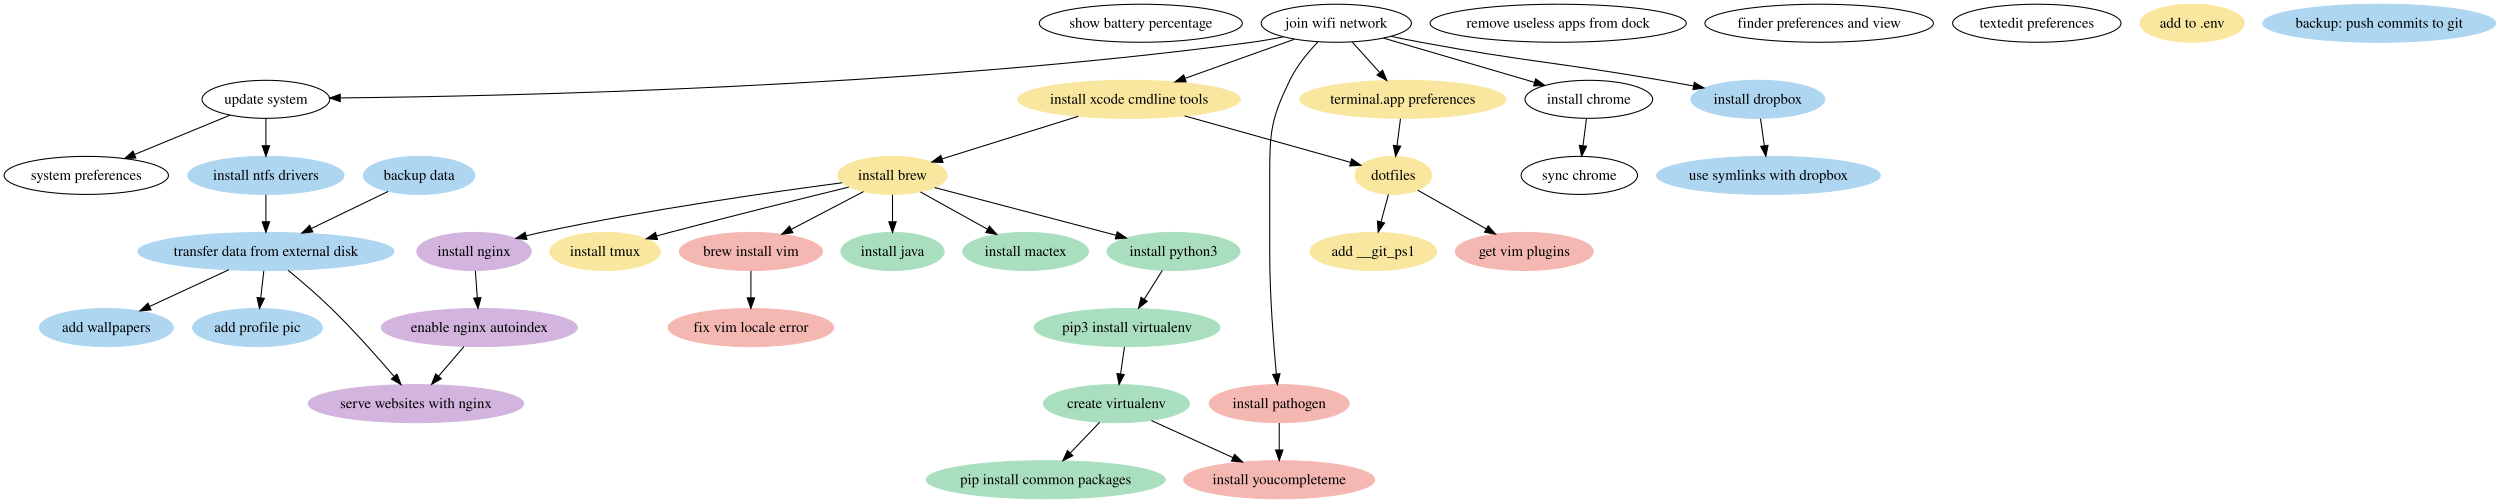
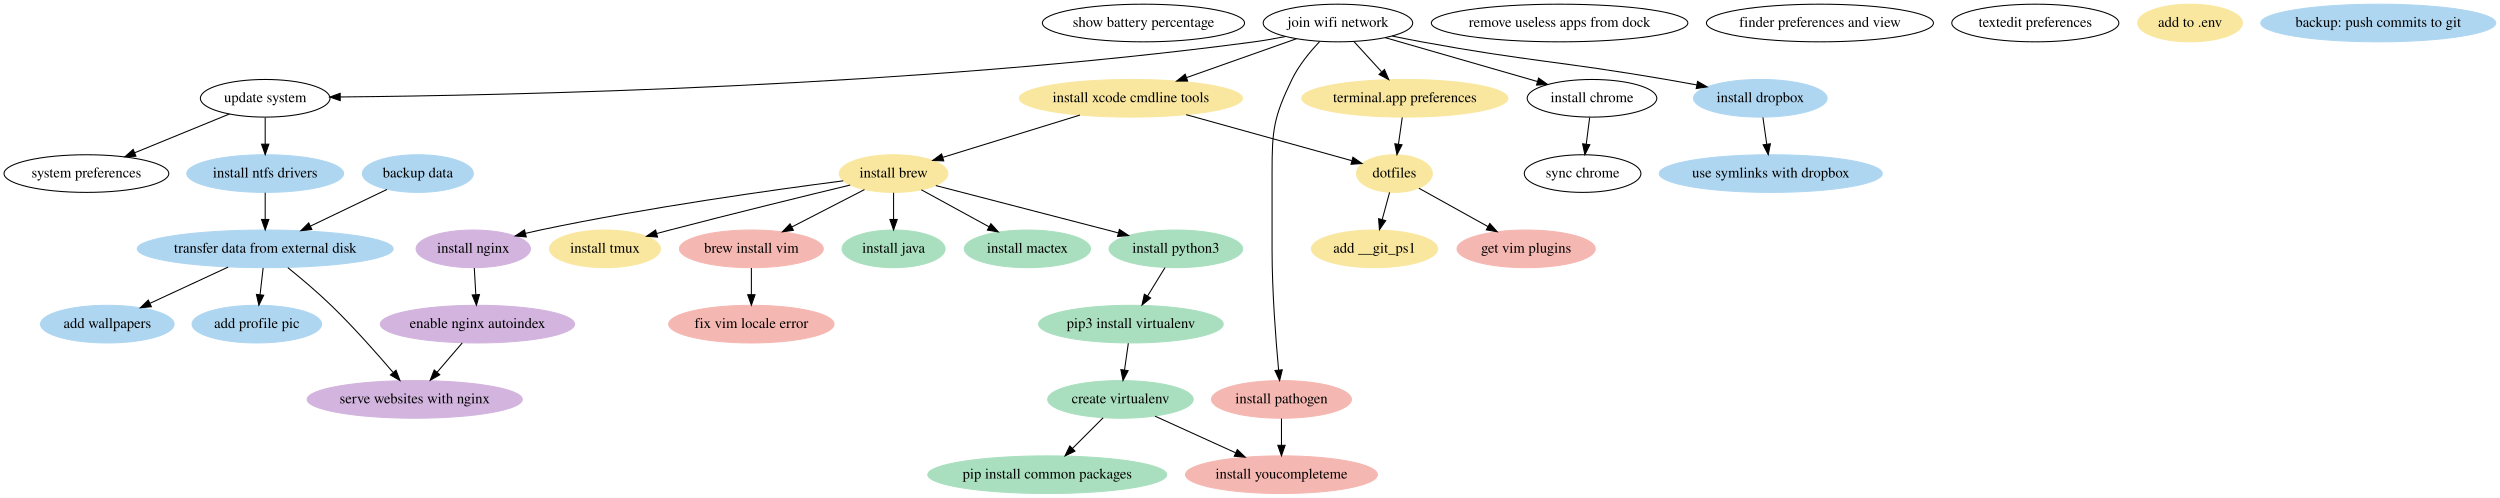
- <svg xmlns="http://www.w3.org/2000/svg" width="2366pt" height="476pt" viewBox="0.00 0.00 2365.95 476.00">
+ <svg xmlns="http://www.w3.org/2000/svg" width="2391pt" height="476pt" viewBox="0.00 0.00 2391.08 476.00">
  <g id="graph0" class="graph" transform="scale(1 1) rotate(0) translate(4 472)">
-     <polygon fill="white" stroke="transparent" points="-4,4 -4,-472 2361.95,-472 2361.95,4 -4,4" />
+     <polygon fill="white" stroke="transparent" points="-4,4 -4,-472 2387.08,-472 2387.08,4 -4,4" />
    <g id="node1" class="node">
-       <ellipse fill="none" stroke="black" cx="1075.63" cy="-450" rx="96.09" ry="18" />
-       <text text-anchor="middle" x="1075.63" y="-445.8" font-family="Times,serif" font-size="14.00">show battery percentage</text>
+       <ellipse fill="none" stroke="black" cx="1089.64" cy="-450" rx="96.68" ry="18" />
+       <text text-anchor="middle" x="1089.64" y="-446.3" font-family="Times,serif" font-size="14.00">show battery percentage</text>
    </g>
    <g id="node2" class="node">
-       <ellipse fill="none" stroke="black" cx="1260.63" cy="-450" rx="71.05" ry="18" />
-       <text text-anchor="middle" x="1260.63" y="-445.8" font-family="Times,serif" font-size="14.00">join wifi network</text>
+       <ellipse fill="none" stroke="black" cx="1275.64" cy="-450" rx="71.49" ry="18" />
+       <text text-anchor="middle" x="1275.64" y="-446.3" font-family="Times,serif" font-size="14.00">join wifi network</text>
    </g>
    <g id="node3" class="node">
-       <ellipse fill="none" stroke="black" cx="247.63" cy="-378" rx="60.41" ry="18" />
-       <text text-anchor="middle" x="247.63" y="-373.8" font-family="Times,serif" font-size="14.00">update system</text>
+       <ellipse fill="none" stroke="black" cx="249.64" cy="-378" rx="61.99" ry="18" />
+       <text text-anchor="middle" x="249.64" y="-374.3" font-family="Times,serif" font-size="14.00">update system</text>
    </g>
    <g id="edge1" class="edge">
-       <path fill="none" stroke="black" d="M1210.48,-437.12C1200.63,-435.13 1190.34,-433.3 1180.63,-432 860.74,-389.18 474.62,-380.91 318.37,-379.34" />
-       <polygon fill="black" stroke="black" points="318,-375.84 307.96,-379.25 317.93,-382.84 318,-375.84" />
+       <path fill="none" stroke="black" d="M1225.49,-437.11C1215.64,-435.13 1205.35,-433.3 1195.64,-432 871.37,-388.72 479.98,-380.7 321.48,-379.27" />
+       <polygon fill="black" stroke="black" points="321.41,-375.77 311.38,-379.19 321.35,-382.77 321.41,-375.77" />
    </g>
    <g id="node8" class="node">
-       <ellipse fill="none" stroke="black" cx="1499.63" cy="-378" rx="60.4" ry="18" />
-       <text text-anchor="middle" x="1499.63" y="-373.8" font-family="Times,serif" font-size="14.00">install chrome</text>
+       <ellipse fill="none" stroke="black" cx="1518.64" cy="-378" rx="61.99" ry="18" />
+       <text text-anchor="middle" x="1518.64" y="-374.3" font-family="Times,serif" font-size="14.00">install chrome</text>
    </g>
    <g id="edge3" class="edge">
-       <path fill="none" stroke="black" d="M1305.3,-435.92C1345.91,-424.02 1405.82,-406.48 1448.37,-394.01" />
-       <polygon fill="black" stroke="black" points="1449.36,-397.37 1457.97,-391.2 1447.39,-390.65 1449.36,-397.37" />
+       <path fill="none" stroke="black" d="M1320.78,-436C1362.04,-424.11 1423.05,-406.54 1466.4,-394.05" />
+       <polygon fill="black" stroke="black" points="1467.55,-397.36 1476.19,-391.23 1465.61,-390.63 1467.55,-397.36" />
    </g>
    <g id="node10" class="node">
-       <ellipse fill="#f9e79f" stroke="#f9e79f" cx="1323.63" cy="-378" rx="97.52" ry="18" />
-       <text text-anchor="middle" x="1323.63" y="-373.8" font-family="Times,serif" font-size="14.00">terminal.app preferences</text>
+       <ellipse fill="#f9e79f" stroke="#f9e79f" cx="1339.64" cy="-378" rx="98.58" ry="18" />
+       <text text-anchor="middle" x="1339.64" y="-374.3" font-family="Times,serif" font-size="14.00">terminal.app preferences</text>
    </g>
    <g id="edge5" class="edge">
-       <path fill="none" stroke="black" d="M1275.88,-432.05C1283.62,-423.46 1293.16,-412.86 1301.67,-403.4" />
-       <polygon fill="black" stroke="black" points="1304.43,-405.56 1308.52,-395.79 1299.23,-400.88 1304.43,-405.56" />
+       <path fill="none" stroke="black" d="M1291.14,-432.05C1299,-423.46 1308.69,-412.86 1317.34,-403.4" />
+       <polygon fill="black" stroke="black" points="1320.13,-405.53 1324.29,-395.79 1314.96,-400.81 1320.13,-405.53" />
    </g>
    <g id="node11" class="node">
-       <ellipse fill="#f9e79f" stroke="#f9e79f" cx="1064.63" cy="-378" rx="105.31" ry="18" />
-       <text text-anchor="middle" x="1064.63" y="-373.8" font-family="Times,serif" font-size="14.00">install xcode cmdline tools</text>
+       <ellipse fill="#f9e79f" stroke="#f9e79f" cx="1077.64" cy="-378" rx="106.68" ry="18" />
+       <text text-anchor="middle" x="1077.64" y="-374.3" font-family="Times,serif" font-size="14.00">install xcode cmdline tools</text>
    </g>
    <g id="edge6" class="edge">
-       <path fill="none" stroke="black" d="M1220.97,-434.83C1191.26,-424.23 1150.32,-409.6 1117.79,-397.98" />
-       <polygon fill="black" stroke="black" points="1118.57,-394.55 1107.98,-394.48 1116.22,-401.14 1118.57,-394.55" />
+       <path fill="none" stroke="black" d="M1236.05,-435C1205.85,-424.33 1163.95,-409.51 1130.83,-397.8" />
+       <polygon fill="black" stroke="black" points="1131.89,-394.47 1121.3,-394.43 1129.56,-401.07 1131.89,-394.47" />
    </g>
    <g id="node29" class="node">
-       <ellipse fill="#aed6f1" stroke="#aed6f1" cx="1659.63" cy="-378" rx="63.32" ry="18" />
-       <text text-anchor="middle" x="1659.63" y="-373.8" font-family="Times,serif" font-size="14.00">install dropbox</text>
+       <ellipse fill="#aed6f1" stroke="#aed6f1" cx="1679.64" cy="-378" rx="63.89" ry="18" />
+       <text text-anchor="middle" x="1679.64" y="-374.3" font-family="Times,serif" font-size="14.00">install dropbox</text>
    </g>
    <g id="edge23" class="edge">
-       <path fill="none" stroke="black" d="M1312.62,-437.54C1321.93,-435.6 1331.55,-433.68 1340.63,-432 1441.5,-413.33 1467.53,-413.42 1568.63,-396 1578.37,-394.32 1588.68,-392.47 1598.73,-390.62" />
-       <polygon fill="black" stroke="black" points="1599.46,-394.05 1608.66,-388.78 1598.19,-387.16 1599.46,-394.05" />
+       <path fill="none" stroke="black" d="M1327.63,-437.51C1336.94,-435.58 1346.56,-433.66 1355.64,-432 1459.15,-413.06 1485.93,-413.77 1589.64,-396 1599.07,-394.39 1609.03,-392.59 1618.75,-390.79" />
+       <polygon fill="black" stroke="black" points="1619.58,-394.2 1628.77,-388.92 1618.3,-387.32 1619.58,-394.2" />
    </g>
    <g id="node35" class="node">
-       <ellipse fill="#f5b7b1" stroke="#f5b7b1" cx="1206.63" cy="-90" rx="66.2" ry="18" />
-       <text text-anchor="middle" x="1206.63" y="-85.8" font-family="Times,serif" font-size="14.00">install pathogen</text>
+       <ellipse fill="#f5b7b1" stroke="#f5b7b1" cx="1221.64" cy="-90" rx="66.89" ry="18" />
+       <text text-anchor="middle" x="1221.64" y="-86.3" font-family="Times,serif" font-size="14.00">install pathogen</text>
    </g>
    <g id="edge30" class="edge">
-       <path fill="none" stroke="black" d="M1243.2,-432.37C1233.97,-422.61 1223.2,-409.56 1216.63,-396 1198.98,-359.61 1197.63,-347.45 1197.63,-307 1197.63,-307 1197.63,-307 1197.63,-233 1197.63,-192.92 1201.24,-146.59 1203.89,-118.05" />
-       <polygon fill="black" stroke="black" points="1207.38,-118.31 1204.85,-108.03 1200.42,-117.65 1207.38,-118.31" />
+       <path fill="none" stroke="black" d="M1258.21,-432.37C1248.98,-422.61 1238.22,-409.56 1231.64,-396 1213.99,-359.61 1212.64,-347.45 1212.64,-307 1212.64,-307 1212.64,-307 1212.64,-233 1212.64,-192.92 1216.26,-146.59 1218.91,-118.05" />
+       <polygon fill="black" stroke="black" points="1222.4,-118.31 1219.86,-108.03 1215.43,-117.65 1222.4,-118.31" />
    </g>
    <g id="node5" class="node">
-       <ellipse fill="none" stroke="black" cx="77.63" cy="-306" rx="77.76" ry="18" />
-       <text text-anchor="middle" x="77.63" y="-301.8" font-family="Times,serif" font-size="14.00">system preferences</text>
+       <ellipse fill="none" stroke="black" cx="78.64" cy="-306" rx="78.79" ry="18" />
+       <text text-anchor="middle" x="78.64" y="-302.3" font-family="Times,serif" font-size="14.00">system preferences</text>
    </g>
    <g id="edge2" class="edge">
-       <path fill="none" stroke="black" d="M213.64,-363C187.69,-352.32 151.69,-337.5 123.25,-325.78" />
-       <polygon fill="black" stroke="black" points="124.49,-322.51 113.91,-321.94 121.83,-328.98 124.49,-322.51" />
+       <path fill="none" stroke="black" d="M215.45,-363C189.44,-352.36 153.38,-337.6 124.82,-325.9" />
+       <polygon fill="black" stroke="black" points="126.02,-322.61 115.44,-322.06 123.37,-329.09 126.02,-322.61" />
    </g>
    <g id="node25" class="node">
-       <ellipse fill="#aed6f1" stroke="#aed6f1" cx="247.63" cy="-306" rx="73.93" ry="18" />
-       <text text-anchor="middle" x="247.63" y="-301.8" font-family="Times,serif" font-size="14.00">install ntfs drivers</text>
+       <ellipse fill="#aed6f1" stroke="#aed6f1" cx="249.64" cy="-306" rx="74.99" ry="18" />
+       <text text-anchor="middle" x="249.64" y="-302.3" font-family="Times,serif" font-size="14.00">install ntfs drivers</text>
    </g>
    <g id="edge18" class="edge">
-       <path fill="none" stroke="black" d="M247.63,-359.7C247.63,-351.98 247.63,-342.71 247.63,-334.11" />
-       <polygon fill="black" stroke="black" points="251.13,-334.1 247.63,-324.1 244.13,-334.1 251.13,-334.1" />
+       <path fill="none" stroke="black" d="M249.64,-359.7C249.64,-351.98 249.64,-342.71 249.64,-334.11" />
+       <polygon fill="black" stroke="black" points="253.14,-334.1 249.64,-324.1 246.14,-334.1 253.14,-334.1" />
    </g>
    <g id="node4" class="node">
-       <ellipse fill="none" stroke="black" cx="1470.63" cy="-450" rx="121.22" ry="18" />
-       <text text-anchor="middle" x="1470.63" y="-445.8" font-family="Times,serif" font-size="14.00">remove useless apps from dock</text>
+       <ellipse fill="none" stroke="black" cx="1487.64" cy="-450" rx="122.68" ry="18" />
+       <text text-anchor="middle" x="1487.64" y="-446.3" font-family="Times,serif" font-size="14.00">remove useless apps from dock</text>
    </g>
    <g id="node6" class="node">
-       <ellipse fill="none" stroke="black" cx="1717.63" cy="-450" rx="108.15" ry="18" />
-       <text text-anchor="middle" x="1717.63" y="-445.8" font-family="Times,serif" font-size="14.00">finder preferences and view</text>
+       <ellipse fill="none" stroke="black" cx="1736.64" cy="-450" rx="108.58" ry="18" />
+       <text text-anchor="middle" x="1736.64" y="-446.3" font-family="Times,serif" font-size="14.00">finder preferences and view</text>
    </g>
    <g id="node7" class="node">
-       <ellipse fill="none" stroke="black" cx="1923.63" cy="-450" rx="79.67" ry="18" />
-       <text text-anchor="middle" x="1923.63" y="-445.8" font-family="Times,serif" font-size="14.00">textedit preferences</text>
+       <ellipse fill="none" stroke="black" cx="1942.64" cy="-450" rx="79.89" ry="18" />
+       <text text-anchor="middle" x="1942.64" y="-446.3" font-family="Times,serif" font-size="14.00">textedit preferences</text>
    </g>
    <g id="node9" class="node">
-       <ellipse fill="none" stroke="black" cx="1490.63" cy="-306" rx="55.09" ry="18" />
-       <text text-anchor="middle" x="1490.63" y="-301.8" font-family="Times,serif" font-size="14.00">sync chrome</text>
+       <ellipse fill="none" stroke="black" cx="1509.64" cy="-306" rx="55.79" ry="18" />
+       <text text-anchor="middle" x="1509.64" y="-302.3" font-family="Times,serif" font-size="14.00">sync chrome</text>
    </g>
    <g id="edge4" class="edge">
-       <path fill="none" stroke="black" d="M1497.4,-359.7C1496.41,-351.98 1495.22,-342.71 1494.11,-334.11" />
-       <polygon fill="black" stroke="black" points="1497.57,-333.58 1492.83,-324.1 1490.63,-334.47 1497.57,-333.58" />
+       <path fill="none" stroke="black" d="M1516.42,-359.7C1515.43,-351.98 1514.23,-342.71 1513.13,-334.11" />
+       <polygon fill="black" stroke="black" points="1516.59,-333.58 1511.84,-324.1 1509.65,-334.47 1516.59,-333.58" />
    </g>
    <g id="node12" class="node">
-       <ellipse fill="#f9e79f" stroke="#f9e79f" cx="1314.63" cy="-306" rx="36.3" ry="18" />
-       <text text-anchor="middle" x="1314.63" y="-301.8" font-family="Times,serif" font-size="14.00">dotfiles</text>
+       <ellipse fill="#f9e79f" stroke="#f9e79f" cx="1329.64" cy="-306" rx="36.29" ry="18" />
+       <text text-anchor="middle" x="1329.64" y="-302.3" font-family="Times,serif" font-size="14.00">dotfiles</text>
    </g>
    <g id="edge7" class="edge">
-       <path fill="none" stroke="black" d="M1321.4,-359.7C1320.41,-351.98 1319.22,-342.71 1318.11,-334.11" />
-       <polygon fill="black" stroke="black" points="1321.57,-333.58 1316.83,-324.1 1314.63,-334.47 1321.57,-333.58" />
+       <path fill="none" stroke="black" d="M1337.17,-359.7C1336.07,-351.98 1334.74,-342.71 1333.52,-334.11" />
+       <polygon fill="black" stroke="black" points="1336.97,-333.51 1332.09,-324.1 1330.04,-334.5 1336.97,-333.51" />
    </g>
    <g id="edge8" class="edge">
-       <path fill="none" stroke="black" d="M1117.04,-362.33C1163.83,-349.22 1231.39,-330.31 1274.14,-318.34" />
-       <polygon fill="black" stroke="black" points="1275.23,-321.67 1283.92,-315.6 1273.35,-314.92 1275.23,-321.67" />
+       <path fill="none" stroke="black" d="M1130.47,-362.33C1177.64,-349.22 1245.74,-330.31 1288.83,-318.34" />
+       <polygon fill="black" stroke="black" points="1289.99,-321.65 1298.69,-315.6 1288.12,-314.9 1289.99,-321.65" />
    </g>
    <g id="node15" class="node">
-       <ellipse fill="#f9e79f" stroke="#f9e79f" cx="840.63" cy="-306" rx="51.73" ry="18" />
-       <text text-anchor="middle" x="840.63" y="-301.8" font-family="Times,serif" font-size="14.00">install brew</text>
+       <ellipse fill="#f9e79f" stroke="#f9e79f" cx="850.64" cy="-306" rx="51.99" ry="18" />
+       <text text-anchor="middle" x="850.64" y="-302.3" font-family="Times,serif" font-size="14.00">install brew</text>
    </g>
    <g id="edge10" class="edge">
-       <path fill="none" stroke="black" d="M1016.58,-361.98C978.46,-350.07 925.48,-333.52 887.64,-321.69" />
-       <polygon fill="black" stroke="black" points="888.47,-318.28 877.88,-318.64 886.38,-324.96 888.47,-318.28" />
+       <path fill="none" stroke="black" d="M1028.95,-361.98C990.2,-350.04 936.3,-333.41 897.93,-321.58" />
+       <polygon fill="black" stroke="black" points="898.62,-318.13 888.04,-318.53 896.56,-324.82 898.62,-318.13" />
    </g>
    <g id="node14" class="node">
-       <ellipse fill="#f9e79f" stroke="#f9e79f" cx="1295.63" cy="-234" rx="59.94" ry="18" />
-       <text text-anchor="middle" x="1295.63" y="-229.8" font-family="Times,serif" font-size="14.00">add __git_ps1</text>
+       <ellipse fill="#f9e79f" stroke="#f9e79f" cx="1310.64" cy="-234" rx="60.39" ry="18" />
+       <text text-anchor="middle" x="1310.64" y="-230.3" font-family="Times,serif" font-size="14.00">add __git_ps1</text>
    </g>
    <g id="edge9" class="edge">
-       <path fill="none" stroke="black" d="M1310.03,-288.05C1307.91,-280.26 1305.35,-270.82 1302.98,-262.08" />
-       <polygon fill="black" stroke="black" points="1306.32,-261.01 1300.32,-252.28 1299.56,-262.84 1306.32,-261.01" />
+       <path fill="none" stroke="black" d="M1325.04,-288.05C1322.93,-280.26 1320.37,-270.82 1317.99,-262.08" />
+       <polygon fill="black" stroke="black" points="1321.33,-261.01 1315.33,-252.28 1314.57,-262.84 1321.33,-261.01" />
    </g>
    <g id="node36" class="node">
-       <ellipse fill="#f5b7b1" stroke="#f5b7b1" cx="1438.63" cy="-234" rx="65.26" ry="18" />
-       <text text-anchor="middle" x="1438.63" y="-229.8" font-family="Times,serif" font-size="14.00">get vim plugins</text>
+       <ellipse fill="#f5b7b1" stroke="#f5b7b1" cx="1455.64" cy="-234" rx="66.09" ry="18" />
+       <text text-anchor="middle" x="1455.64" y="-230.3" font-family="Times,serif" font-size="14.00">get vim plugins</text>
    </g>
    <g id="edge31" class="edge">
-       <path fill="none" stroke="black" d="M1337.66,-292C1355.84,-281.73 1381.54,-267.23 1402.46,-255.42" />
-       <polygon fill="black" stroke="black" points="1404.41,-258.34 1411.4,-250.37 1400.97,-252.24 1404.41,-258.34" />
+       <path fill="none" stroke="black" d="M1353.05,-292C1371.6,-281.69 1397.87,-267.1 1419.18,-255.26" />
+       <polygon fill="black" stroke="black" points="1420.93,-258.29 1427.97,-250.37 1417.53,-252.17 1420.93,-258.29" />
    </g>
    <g id="node13" class="node">
-       <ellipse fill="#f9e79f" stroke="#f9e79f" cx="2070.63" cy="-450" rx="49.31" ry="18" />
-       <text text-anchor="middle" x="2070.63" y="-445.8" font-family="Times,serif" font-size="14.00">add to .env</text>
+       <ellipse fill="#f9e79f" stroke="#f9e79f" cx="2090.64" cy="-450" rx="50.09" ry="18" />
+       <text text-anchor="middle" x="2090.64" y="-446.3" font-family="Times,serif" font-size="14.00">add to .env</text>
    </g>
    <g id="node16" class="node">
-       <ellipse fill="#f9e79f" stroke="#f9e79f" cx="568.63" cy="-234" rx="52.23" ry="18" />
-       <text text-anchor="middle" x="568.63" y="-229.8" font-family="Times,serif" font-size="14.00">install tmux</text>
+       <ellipse fill="#f9e79f" stroke="#f9e79f" cx="574.64" cy="-234" rx="53.09" ry="18" />
+       <text text-anchor="middle" x="574.64" y="-230.3" font-family="Times,serif" font-size="14.00">install tmux</text>
    </g>
    <g id="edge11" class="edge">
-       <path fill="none" stroke="black" d="M799.31,-294.95C756.71,-284.52 688.41,-267.57 629.63,-252 625.62,-250.94 621.48,-249.82 617.31,-248.69" />
-       <polygon fill="black" stroke="black" points="618.21,-245.3 607.64,-246.03 616.35,-252.05 618.21,-245.3" />
+       <path fill="none" stroke="black" d="M809.14,-295.04C765.97,-284.61 696.46,-267.6 636.64,-252 632.57,-250.94 628.36,-249.82 624.13,-248.69" />
+       <polygon fill="black" stroke="black" points="624.86,-245.26 614.29,-246.03 623.03,-252.02 624.86,-245.26" />
    </g>
    <g id="node17" class="node">
-       <ellipse fill="#a9dfbf" stroke="#a9dfbf" cx="840.63" cy="-234" rx="48.83" ry="18" />
-       <text text-anchor="middle" x="840.63" y="-229.8" font-family="Times,serif" font-size="14.00">install java</text>
+       <ellipse fill="#a9dfbf" stroke="#a9dfbf" cx="850.64" cy="-234" rx="49.29" ry="18" />
+       <text text-anchor="middle" x="850.64" y="-230.3" font-family="Times,serif" font-size="14.00">install java</text>
    </g>
    <g id="edge12" class="edge">
-       <path fill="none" stroke="black" d="M840.63,-287.7C840.63,-279.98 840.63,-270.71 840.63,-262.11" />
-       <polygon fill="black" stroke="black" points="844.13,-262.1 840.63,-252.1 837.13,-262.1 844.13,-262.1" />
+       <path fill="none" stroke="black" d="M850.64,-287.7C850.64,-279.98 850.64,-270.71 850.64,-262.11" />
+       <polygon fill="black" stroke="black" points="854.14,-262.1 850.64,-252.1 847.14,-262.1 854.14,-262.1" />
    </g>
    <g id="node18" class="node">
-       <ellipse fill="#a9dfbf" stroke="#a9dfbf" cx="966.63" cy="-234" rx="59.43" ry="18" />
-       <text text-anchor="middle" x="966.63" y="-229.8" font-family="Times,serif" font-size="14.00">install mactex</text>
+       <ellipse fill="#a9dfbf" stroke="#a9dfbf" cx="978.64" cy="-234" rx="60.39" ry="18" />
+       <text text-anchor="middle" x="978.64" y="-230.3" font-family="Times,serif" font-size="14.00">install mactex</text>
    </g>
    <g id="edge13" class="edge">
-       <path fill="none" stroke="black" d="M867.04,-290.33C885.44,-280.1 910.21,-266.34 930.44,-255.1" />
-       <polygon fill="black" stroke="black" points="932.34,-258.05 939.38,-250.14 928.94,-251.94 932.34,-258.05" />
+       <path fill="none" stroke="black" d="M877.16,-290.5C895.92,-280.24 921.3,-266.36 941.99,-255.05" />
+       <polygon fill="black" stroke="black" points="943.73,-258.08 950.83,-250.21 940.37,-251.94 943.73,-258.08" />
    </g>
    <g id="node19" class="node">
-       <ellipse fill="#a9dfbf" stroke="#a9dfbf" cx="1106.63" cy="-234" rx="62.84" ry="18" />
-       <text text-anchor="middle" x="1106.63" y="-229.8" font-family="Times,serif" font-size="14.00">install python3</text>
+       <ellipse fill="#a9dfbf" stroke="#a9dfbf" cx="1120.64" cy="-234" rx="63.89" ry="18" />
+       <text text-anchor="middle" x="1120.64" y="-230.3" font-family="Times,serif" font-size="14.00">install python3</text>
    </g>
    <g id="edge14" class="edge">
-       <path fill="none" stroke="black" d="M880.45,-294.52C926.11,-282.51 1001.19,-262.75 1052.22,-249.32" />
-       <polygon fill="black" stroke="black" points="1053.31,-252.65 1062.09,-246.72 1051.53,-245.88 1053.31,-252.65" />
+       <path fill="none" stroke="black" d="M891.06,-294.52C937.5,-282.48 1013.94,-262.66 1065.74,-249.23" />
+       <polygon fill="black" stroke="black" points="1066.63,-252.62 1075.43,-246.72 1064.87,-245.84 1066.63,-252.62" />
    </g>
    <g id="node31" class="node">
-       <ellipse fill="#d2b4de" stroke="#d2b4de" cx="444.63" cy="-234" rx="54.16" ry="18" />
-       <text text-anchor="middle" x="444.63" y="-229.8" font-family="Times,serif" font-size="14.00">install nginx</text>
+       <ellipse fill="#d2b4de" stroke="#d2b4de" cx="448.64" cy="-234" rx="54.69" ry="18" />
+       <text text-anchor="middle" x="448.64" y="-230.3" font-family="Times,serif" font-size="14.00">install nginx</text>
    </g>
    <g id="edge25" class="edge">
-       <path fill="none" stroke="black" d="M792.91,-299.02C727.99,-290.52 608.38,-273.55 507.63,-252 503.21,-251.05 498.64,-249.99 494.07,-248.87" />
-       <polygon fill="black" stroke="black" points="494.68,-245.41 484.13,-246.34 492.96,-252.2 494.68,-245.41" />
+       <path fill="none" stroke="black" d="M802.5,-299.06C736.68,-290.56 615.08,-273.58 512.64,-252 508.03,-251.03 503.26,-249.93 498.5,-248.78" />
+       <polygon fill="black" stroke="black" points="499.33,-245.38 488.78,-246.34 497.63,-252.17 499.33,-245.38" />
    </g>
    <g id="node34" class="node">
-       <ellipse fill="#f5b7b1" stroke="#f5b7b1" cx="706.63" cy="-234" rx="67.66" ry="18" />
-       <text text-anchor="middle" x="706.63" y="-229.8" font-family="Times,serif" font-size="14.00">brew install vim</text>
+       <ellipse fill="#f5b7b1" stroke="#f5b7b1" cx="714.64" cy="-234" rx="68.79" ry="18" />
+       <text text-anchor="middle" x="714.64" y="-230.3" font-family="Times,serif" font-size="14.00">brew install vim</text>
    </g>
    <g id="edge29" class="edge">
-       <path fill="none" stroke="black" d="M813.19,-290.67C793.49,-280.38 766.69,-266.37 744.89,-254.99" />
-       <polygon fill="black" stroke="black" points="746.37,-251.81 735.89,-250.29 743.13,-258.02 746.37,-251.81" />
+       <path fill="none" stroke="black" d="M822.79,-290.67C802.8,-280.38 775.6,-266.37 753.47,-254.99" />
+       <polygon fill="black" stroke="black" points="754.83,-251.75 744.34,-250.29 751.63,-257.97 754.83,-251.75" />
    </g>
    <g id="node20" class="node">
-       <ellipse fill="#a9dfbf" stroke="#a9dfbf" cx="1062.63" cy="-162" rx="87.94" ry="18" />
-       <text text-anchor="middle" x="1062.63" y="-157.8" font-family="Times,serif" font-size="14.00">pip3 install virtualenv</text>
+       <ellipse fill="#a9dfbf" stroke="#a9dfbf" cx="1077.64" cy="-162" rx="88.28" ry="18" />
+       <text text-anchor="middle" x="1077.64" y="-158.3" font-family="Times,serif" font-size="14.00">pip3 install virtualenv</text>
    </g>
    <g id="edge15" class="edge">
-       <path fill="none" stroke="black" d="M1095.98,-216.05C1090.87,-207.92 1084.63,-198 1078.94,-188.94" />
-       <polygon fill="black" stroke="black" points="1081.77,-186.88 1073.49,-180.28 1075.85,-190.6 1081.77,-186.88" />
+       <path fill="none" stroke="black" d="M1110.23,-216.05C1105.24,-207.92 1099.14,-198 1093.58,-188.94" />
+       <polygon fill="black" stroke="black" points="1096.47,-186.96 1088.25,-180.28 1090.51,-190.63 1096.47,-186.96" />
    </g>
    <g id="node21" class="node">
-       <ellipse fill="#a9dfbf" stroke="#a9dfbf" cx="1052.63" cy="-90" rx="69.05" ry="18" />
-       <text text-anchor="middle" x="1052.63" y="-85.8" font-family="Times,serif" font-size="14.00">create virtualenv</text>
+       <ellipse fill="#a9dfbf" stroke="#a9dfbf" cx="1067.64" cy="-90" rx="69.59" ry="18" />
+       <text text-anchor="middle" x="1067.64" y="-86.3" font-family="Times,serif" font-size="14.00">create virtualenv</text>
    </g>
    <g id="edge16" class="edge">
-       <path fill="none" stroke="black" d="M1060.16,-143.7C1059.06,-135.98 1057.73,-126.71 1056.5,-118.11" />
-       <polygon fill="black" stroke="black" points="1059.95,-117.51 1055.07,-108.1 1053.02,-118.5 1059.95,-117.51" />
+       <path fill="none" stroke="black" d="M1075.17,-143.7C1074.07,-135.98 1072.74,-126.71 1071.52,-118.11" />
+       <polygon fill="black" stroke="black" points="1074.97,-117.51 1070.09,-108.1 1068.04,-118.5 1074.97,-117.51" />
    </g>
    <g id="node22" class="node">
-       <ellipse fill="#a9dfbf" stroke="#a9dfbf" cx="985.63" cy="-18" rx="113.02" ry="18" />
-       <text text-anchor="middle" x="985.63" y="-13.8" font-family="Times,serif" font-size="14.00">pip install common packages</text>
+       <ellipse fill="#a9dfbf" stroke="#a9dfbf" cx="997.64" cy="-18" rx="114.28" ry="18" />
+       <text text-anchor="middle" x="997.64" y="-14.3" font-family="Times,serif" font-size="14.00">pip install common packages</text>
    </g>
    <g id="edge17" class="edge">
-       <path fill="none" stroke="black" d="M1036.75,-72.41C1028.45,-63.73 1018.12,-52.95 1008.93,-43.34" />
-       <polygon fill="black" stroke="black" points="1011.3,-40.76 1001.86,-35.96 1006.24,-45.6 1011.3,-40.76" />
+       <path fill="none" stroke="black" d="M1051.05,-72.41C1042.29,-63.65 1031.38,-52.73 1021.7,-43.06" />
+       <polygon fill="black" stroke="black" points="1024.15,-40.55 1014.6,-35.96 1019.2,-45.5 1024.15,-40.55" />
    </g>
    <g id="node37" class="node">
-       <ellipse fill="#f5b7b1" stroke="#f5b7b1" cx="1206.63" cy="-18" rx="90.33" ry="18" />
-       <text text-anchor="middle" x="1206.63" y="-13.8" font-family="Times,serif" font-size="14.00">install youcompleteme</text>
+       <ellipse fill="#f5b7b1" stroke="#f5b7b1" cx="1221.64" cy="-18" rx="91.78" ry="18" />
+       <text text-anchor="middle" x="1221.64" y="-14.3" font-family="Times,serif" font-size="14.00">install youcompleteme</text>
    </g>
    <g id="edge33" class="edge">
-       <path fill="none" stroke="black" d="M1085.67,-73.98C1108.24,-63.72 1138.38,-50.02 1162.94,-38.86" />
-       <polygon fill="black" stroke="black" points="1164.39,-42.04 1172.04,-34.72 1161.49,-35.67 1164.39,-42.04" />
+       <path fill="none" stroke="black" d="M1100.68,-73.98C1123.25,-63.72 1153.4,-50.02 1177.95,-38.86" />
+       <polygon fill="black" stroke="black" points="1179.4,-42.04 1187.06,-34.72 1176.51,-35.67 1179.4,-42.04" />
    </g>
    <g id="node23" class="node">
-       <ellipse fill="#aed6f1" stroke="#aed6f1" cx="392.63" cy="-306" rx="52.67" ry="18" />
-       <text text-anchor="middle" x="392.63" y="-301.8" font-family="Times,serif" font-size="14.00">backup data</text>
+       <ellipse fill="#aed6f1" stroke="#aed6f1" cx="395.64" cy="-306" rx="53.09" ry="18" />
+       <text text-anchor="middle" x="395.64" y="-302.3" font-family="Times,serif" font-size="14.00">backup data</text>
    </g>
    <g id="node26" class="node">
-       <ellipse fill="#aed6f1" stroke="#aed6f1" cx="247.63" cy="-234" rx="121.19" ry="18" />
-       <text text-anchor="middle" x="247.63" y="-229.8" font-family="Times,serif" font-size="14.00">transfer data from external disk</text>
+       <ellipse fill="#aed6f1" stroke="#aed6f1" cx="249.64" cy="-234" rx="122.38" ry="18" />
+       <text text-anchor="middle" x="249.64" y="-230.3" font-family="Times,serif" font-size="14.00">transfer data from external disk</text>
    </g>
    <g id="edge19" class="edge">
-       <path fill="none" stroke="black" d="M363.29,-290.83C342.39,-280.75 313.98,-267.03 290.54,-255.72" />
-       <polygon fill="black" stroke="black" points="292.03,-252.55 281.5,-251.35 288.99,-258.85 292.03,-252.55" />
+       <path fill="none" stroke="black" d="M366.1,-290.83C345.06,-280.75 316.45,-267.03 292.86,-255.72" />
+       <polygon fill="black" stroke="black" points="294.28,-252.52 283.75,-251.35 291.26,-258.83 294.28,-252.52" />
    </g>
    <g id="node24" class="node">
-       <ellipse fill="#aed6f1" stroke="#aed6f1" cx="2247.63" cy="-450" rx="110.15" ry="18" />
-       <text text-anchor="middle" x="2247.63" y="-445.8" font-family="Times,serif" font-size="14.00">backup: push commits to git</text>
+       <ellipse fill="#aed6f1" stroke="#aed6f1" cx="2270.64" cy="-450" rx="112.38" ry="18" />
+       <text text-anchor="middle" x="2270.64" y="-446.3" font-family="Times,serif" font-size="14.00">backup: push commits to git</text>
    </g>
    <g id="edge20" class="edge">
-       <path fill="none" stroke="black" d="M247.63,-287.7C247.63,-279.98 247.63,-270.71 247.63,-262.11" />
-       <polygon fill="black" stroke="black" points="251.13,-262.1 247.63,-252.1 244.13,-262.1 251.13,-262.1" />
+       <path fill="none" stroke="black" d="M249.64,-287.7C249.64,-279.98 249.64,-270.71 249.64,-262.11" />
+       <polygon fill="black" stroke="black" points="253.14,-262.1 249.64,-252.1 246.14,-262.1 253.14,-262.1" />
    </g>
    <g id="node27" class="node">
-       <ellipse fill="#aed6f1" stroke="#aed6f1" cx="239.63" cy="-162" rx="61.38" ry="18" />
-       <text text-anchor="middle" x="239.63" y="-157.8" font-family="Times,serif" font-size="14.00">add profile pic</text>
+       <ellipse fill="#aed6f1" stroke="#aed6f1" cx="241.64" cy="-162" rx="61.99" ry="18" />
+       <text text-anchor="middle" x="241.64" y="-158.3" font-family="Times,serif" font-size="14.00">add profile pic</text>
    </g>
    <g id="edge21" class="edge">
-       <path fill="none" stroke="black" d="M245.65,-215.7C244.77,-207.98 243.71,-198.71 242.73,-190.11" />
-       <polygon fill="black" stroke="black" points="246.2,-189.64 241.58,-180.1 239.24,-190.44 246.2,-189.64" />
+       <path fill="none" stroke="black" d="M247.67,-215.7C246.78,-207.98 245.72,-198.71 244.74,-190.11" />
+       <polygon fill="black" stroke="black" points="248.21,-189.64 243.6,-180.1 241.26,-190.44 248.21,-189.64" />
    </g>
    <g id="node28" class="node">
-       <ellipse fill="#aed6f1" stroke="#aed6f1" cx="96.63" cy="-162" rx="63.28" ry="18" />
-       <text text-anchor="middle" x="96.63" y="-157.8" font-family="Times,serif" font-size="14.00">add wallpapers</text>
+       <ellipse fill="#aed6f1" stroke="#aed6f1" cx="98.64" cy="-162" rx="63.89" ry="18" />
+       <text text-anchor="middle" x="98.64" y="-158.3" font-family="Times,serif" font-size="14.00">add wallpapers</text>
    </g>
    <g id="edge22" class="edge">
-       <path fill="none" stroke="black" d="M212.61,-216.76C190.25,-206.4 161.16,-192.92 137.71,-182.05" />
-       <polygon fill="black" stroke="black" points="138.92,-178.75 128.38,-177.72 135.98,-185.1 138.92,-178.75" />
+       <path fill="none" stroke="black" d="M214.24,-216.59C191.87,-206.22 162.88,-192.78 139.53,-181.95" />
+       <polygon fill="black" stroke="black" points="140.78,-178.67 130.23,-177.64 137.83,-185.02 140.78,-178.67" />
    </g>
    <g id="node33" class="node">
-       <ellipse fill="#d2b4de" stroke="#d2b4de" cx="389.63" cy="-90" rx="101.94" ry="18" />
-       <text text-anchor="middle" x="389.63" y="-85.8" font-family="Times,serif" font-size="14.00">serve websites with nginx</text>
+       <ellipse fill="#d2b4de" stroke="#d2b4de" cx="392.64" cy="-90" rx="102.88" ry="18" />
+       <text text-anchor="middle" x="392.64" y="-86.3" font-family="Times,serif" font-size="14.00">serve websites with nginx</text>
    </g>
    <g id="edge28" class="edge">
-       <path fill="none" stroke="black" d="M268.61,-216.23C280.91,-206.11 296.55,-192.76 309.63,-180 330.78,-159.37 353.12,-134.19 368.8,-115.89" />
-       <polygon fill="black" stroke="black" points="371.7,-117.89 375.51,-108 366.36,-113.35 371.7,-117.89" />
+       <path fill="none" stroke="black" d="M271.28,-216.04C283.75,-205.97 299.5,-192.72 312.64,-180 333.88,-159.45 356.21,-134.27 371.86,-115.94" />
+       <polygon fill="black" stroke="black" points="374.76,-117.93 378.56,-108.04 369.42,-113.4 374.76,-117.93" />
    </g>
    <g id="node30" class="node">
-       <ellipse fill="#aed6f1" stroke="#aed6f1" cx="1669.63" cy="-306" rx="105.83" ry="18" />
-       <text text-anchor="middle" x="1669.63" y="-301.8" font-family="Times,serif" font-size="14.00">use symlinks with dropbox</text>
+       <ellipse fill="#aed6f1" stroke="#aed6f1" cx="1689.64" cy="-306" rx="106.68" ry="18" />
+       <text text-anchor="middle" x="1689.64" y="-302.3" font-family="Times,serif" font-size="14.00">use symlinks with dropbox</text>
    </g>
    <g id="edge24" class="edge">
-       <path fill="none" stroke="black" d="M1662.1,-359.7C1663.2,-351.98 1664.53,-342.71 1665.76,-334.11" />
-       <polygon fill="black" stroke="black" points="1669.24,-334.5 1667.19,-324.1 1662.31,-333.51 1669.24,-334.5" />
+       <path fill="none" stroke="black" d="M1682.11,-359.7C1683.22,-351.98 1684.54,-342.71 1685.77,-334.11" />
+       <polygon fill="black" stroke="black" points="1689.25,-334.5 1687.2,-324.1 1682.32,-333.51 1689.25,-334.5" />
    </g>
    <g id="node32" class="node">
-       <ellipse fill="#d2b4de" stroke="#d2b4de" cx="449.63" cy="-162" rx="92.74" ry="18" />
-       <text text-anchor="middle" x="449.63" y="-157.8" font-family="Times,serif" font-size="14.00">enable nginx autoindex</text>
+       <ellipse fill="#d2b4de" stroke="#d2b4de" cx="452.64" cy="-162" rx="92.88" ry="18" />
+       <text text-anchor="middle" x="452.64" y="-158.3" font-family="Times,serif" font-size="14.00">enable nginx autoindex</text>
    </g>
    <g id="edge26" class="edge">
-       <path fill="none" stroke="black" d="M445.86,-215.7C446.42,-207.98 447.08,-198.71 447.69,-190.11" />
-       <polygon fill="black" stroke="black" points="451.19,-190.33 448.41,-180.1 444.2,-189.83 451.19,-190.33" />
+       <path fill="none" stroke="black" d="M449.63,-215.7C450.07,-207.98 450.6,-198.71 451.09,-190.11" />
+       <polygon fill="black" stroke="black" points="454.59,-190.29 451.67,-180.1 447.6,-189.89 454.59,-190.29" />
    </g>
    <g id="edge27" class="edge">
-       <path fill="none" stroke="black" d="M435.1,-144.05C427.92,-135.67 419.09,-125.38 411.14,-116.1" />
-       <polygon fill="black" stroke="black" points="413.6,-113.59 404.44,-108.28 408.29,-118.15 413.6,-113.59" />
+       <path fill="none" stroke="black" d="M438.12,-144.05C430.93,-135.67 422.11,-125.38 414.15,-116.1" />
+       <polygon fill="black" stroke="black" points="416.62,-113.59 407.45,-108.28 411.3,-118.15 416.62,-113.59" />
    </g>
    <g id="node38" class="node">
-       <ellipse fill="#f5b7b1" stroke="#f5b7b1" cx="706.63" cy="-162" rx="78.26" ry="18" />
-       <text text-anchor="middle" x="706.63" y="-157.8" font-family="Times,serif" font-size="14.00">fix vim locale error</text>
+       <ellipse fill="#f5b7b1" stroke="#f5b7b1" cx="714.64" cy="-162" rx="79.09" ry="18" />
+       <text text-anchor="middle" x="714.64" y="-158.3" font-family="Times,serif" font-size="14.00">fix vim locale error</text>
    </g>
    <g id="edge34" class="edge">
-       <path fill="none" stroke="black" d="M706.63,-215.7C706.63,-207.98 706.63,-198.71 706.63,-190.11" />
-       <polygon fill="black" stroke="black" points="710.13,-190.1 706.63,-180.1 703.13,-190.1 710.13,-190.1" />
+       <path fill="none" stroke="black" d="M714.64,-215.7C714.64,-207.98 714.64,-198.71 714.64,-190.11" />
+       <polygon fill="black" stroke="black" points="718.14,-190.1 714.64,-180.1 711.14,-190.1 718.14,-190.1" />
    </g>
    <g id="edge32" class="edge">
-       <path fill="none" stroke="black" d="M1206.63,-71.7C1206.63,-63.98 1206.63,-54.71 1206.63,-46.11" />
-       <polygon fill="black" stroke="black" points="1210.13,-46.1 1206.63,-36.1 1203.13,-46.1 1210.13,-46.1" />
+       <path fill="none" stroke="black" d="M1221.64,-71.7C1221.64,-63.98 1221.64,-54.71 1221.64,-46.11" />
+       <polygon fill="black" stroke="black" points="1225.14,-46.1 1221.64,-36.1 1218.14,-46.1 1225.14,-46.1" />
    </g>
  </g>
</svg>
